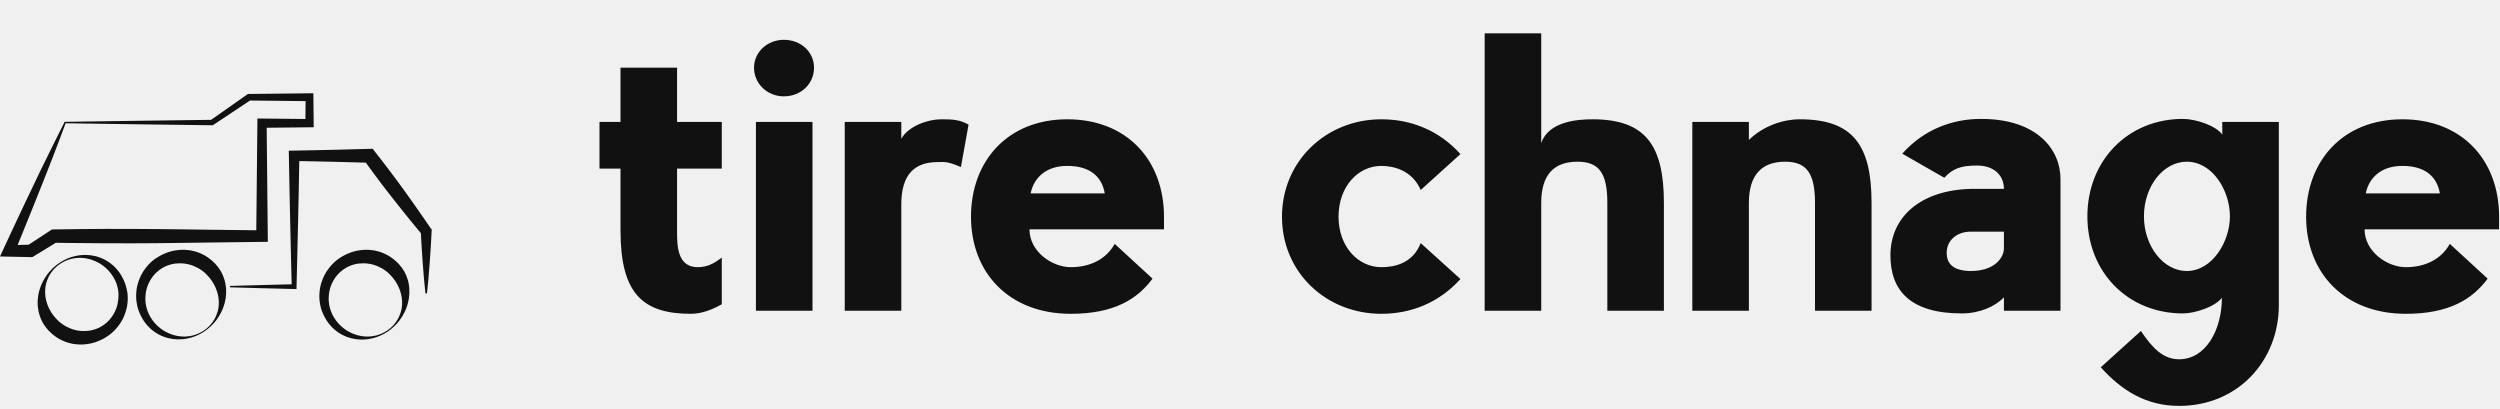
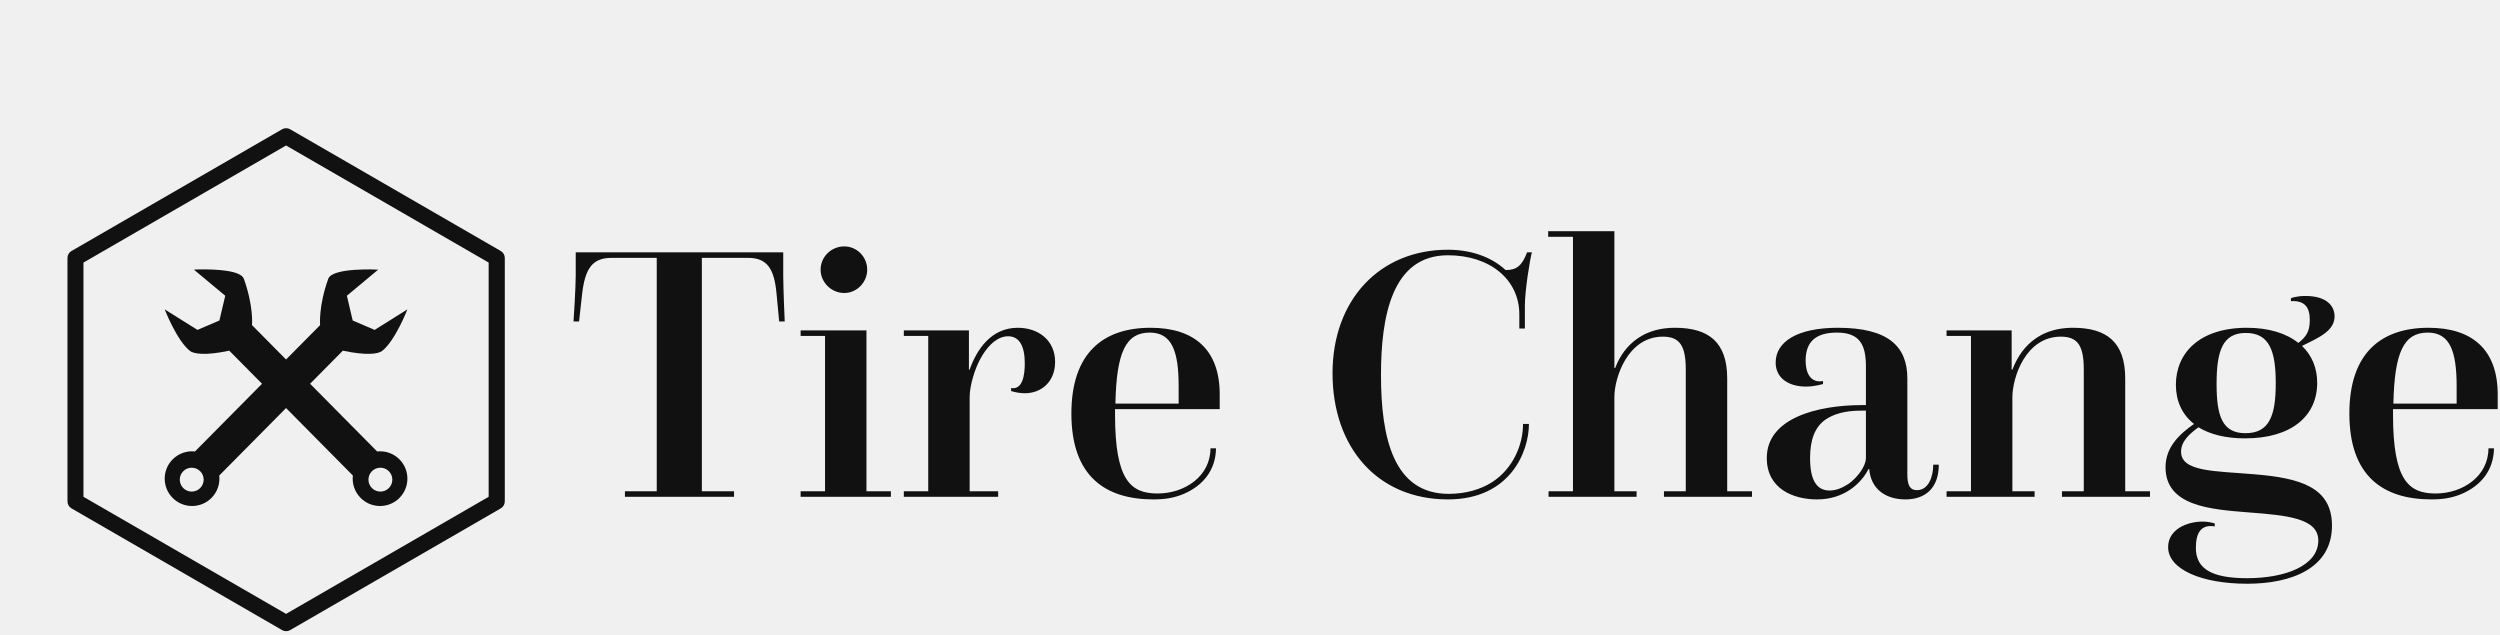
- <svg xmlns="http://www.w3.org/2000/svg" width="306" height="50" viewBox="0 0 306 50" fill="none">
-   <g clip-path="url(#clip0_1021_12)">
-     <path d="M52.685 27.894C52.411 27.498 52.143 27.096 51.869 26.706L51.047 25.524L50.212 24.342C49.932 23.952 49.658 23.556 49.371 23.166L48.518 22.003L47.653 20.845C47.367 20.461 47.068 20.083 46.776 19.7C46.483 19.316 46.185 18.944 45.886 18.56L45.618 18.213L45.21 18.219C44.443 18.231 43.675 18.262 42.907 18.28L40.605 18.341L38.302 18.39L35.999 18.433L35.347 18.445L35.359 19.072L35.432 23.075L35.518 27.077L35.609 31.08L35.7 34.796L32.075 34.888L28.146 34.997V35.168L32.075 35.277L36.005 35.375L36.291 35.381L36.297 35.076L36.395 31.074L36.486 27.071L36.572 23.069L36.632 19.718L38.308 19.748L40.611 19.797L42.913 19.858C43.535 19.876 44.156 19.895 44.778 19.907C44.979 20.187 45.18 20.467 45.387 20.747C45.673 21.131 45.953 21.521 46.246 21.905L47.117 23.056L48.007 24.196C48.299 24.573 48.604 24.951 48.902 25.329L49.804 26.456L50.718 27.577C50.98 27.9 51.254 28.223 51.516 28.546L51.552 29.246L51.607 30.203C51.644 30.836 51.692 31.476 51.735 32.109C51.778 32.743 51.839 33.383 51.887 34.016L51.979 34.973L52.027 35.448L52.082 35.923H52.253L52.308 35.448L52.356 34.973L52.448 34.016C52.496 33.383 52.557 32.743 52.6 32.109C52.643 31.476 52.691 30.836 52.728 30.203L52.783 29.246L52.832 28.29L52.844 28.101L52.685 27.894Z" fill="#111111" />
-     <path d="M22.517 29.727L25.697 29.685L32.063 29.606L32.782 29.599L32.776 28.899L32.642 15.636L37.887 15.581L38.399 15.575L38.393 15.07L38.363 11.896L38.356 11.414L37.881 11.42L30.479 11.5H30.351L30.254 11.567L25.837 14.668L16.955 14.783L7.914 14.911L7.889 14.96C7.567 15.6 7.238 16.233 6.927 16.879C6.61 17.519 6.287 18.158 5.976 18.804L5.026 20.729L4.1 22.667C3.789 23.312 3.479 23.952 3.174 24.604L2.26 26.541C1.956 27.187 1.645 27.833 1.346 28.485L0.445 30.428L0 31.391L1.097 31.415L3.741 31.47L3.948 31.476L4.149 31.354L6.835 29.715C7.822 29.727 8.809 29.752 9.796 29.752L11.386 29.764L12.976 29.776L16.157 29.782L19.337 29.764L22.517 29.727ZM12.97 28.016L11.38 28.028L9.79 28.04C8.73 28.046 7.67 28.07 6.61 28.083L6.36 28.089L6.171 28.21L3.503 29.953L2.157 29.983L2.559 29.009C2.833 28.351 3.095 27.68 3.363 27.023L4.167 25.037C4.435 24.372 4.697 23.708 4.959 23.044L5.751 21.052L6.531 19.054C6.793 18.39 7.043 17.72 7.298 17.05C7.548 16.398 7.786 15.746 8.03 15.088L16.961 15.216L25.953 15.332H26.05L26.136 15.271L30.601 12.304L37.406 12.377L37.382 14.564L32.069 14.509L31.509 14.503L31.503 15.076L31.369 28.186L25.703 28.119L22.523 28.076L19.343 28.04L16.163 28.022L12.97 28.016Z" fill="#111111" />
-     <path d="M15.529 35.503C15.517 35.442 15.505 35.375 15.492 35.314L15.444 35.125C15.407 35.003 15.377 34.876 15.334 34.754C15.285 34.632 15.243 34.516 15.194 34.4L15.157 34.315L15.115 34.23L15.03 34.059C14.975 33.95 14.92 33.834 14.853 33.73C14.786 33.627 14.719 33.523 14.658 33.419C14.591 33.316 14.505 33.218 14.432 33.121C14.274 32.908 14.122 32.774 13.976 32.615L13.902 32.542L13.835 32.487L13.701 32.378C13.61 32.305 13.531 32.225 13.433 32.164C12.696 31.628 11.868 31.342 11.106 31.245C10.911 31.226 10.728 31.208 10.546 31.202C10.363 31.208 10.186 31.202 10.009 31.22C9.924 31.232 9.839 31.238 9.754 31.245C9.668 31.257 9.589 31.263 9.51 31.281C9.352 31.318 9.193 31.342 9.047 31.379C8.45 31.525 7.975 31.762 7.597 31.976C7.506 32.03 7.414 32.085 7.335 32.134C7.256 32.183 7.183 32.244 7.11 32.292C7.043 32.341 6.976 32.39 6.921 32.432C6.86 32.475 6.817 32.518 6.775 32.554C6.604 32.707 6.506 32.786 6.506 32.786H6.5C6.5 32.786 6.415 32.877 6.251 33.042C6.208 33.084 6.159 33.127 6.117 33.182C6.068 33.237 6.019 33.298 5.964 33.365C5.909 33.432 5.849 33.499 5.794 33.578C5.739 33.657 5.678 33.742 5.617 33.834C5.373 34.205 5.099 34.675 4.898 35.284C4.697 35.887 4.557 36.624 4.618 37.453C4.661 37.861 4.734 38.299 4.892 38.726C4.929 38.835 4.971 38.945 5.014 39.049C5.063 39.152 5.117 39.256 5.166 39.365C5.191 39.42 5.221 39.469 5.245 39.524C5.276 39.579 5.312 39.633 5.349 39.682C5.422 39.792 5.495 39.902 5.568 40.005C5.611 40.066 5.641 40.103 5.672 40.139L5.775 40.261L5.879 40.383L5.928 40.444C5.903 40.419 5.97 40.486 5.964 40.48L5.97 40.486L5.989 40.505L6.025 40.535C6.208 40.706 6.385 40.895 6.598 41.047C7 41.376 7.475 41.626 7.981 41.827C8.109 41.869 8.237 41.912 8.365 41.955C8.493 41.997 8.627 42.022 8.761 42.052L8.962 42.095C9.029 42.107 9.096 42.113 9.169 42.119C9.303 42.131 9.443 42.156 9.583 42.162C10.137 42.198 10.698 42.131 11.24 42.01C11.782 41.875 12.306 41.656 12.794 41.382L13.147 41.157L13.232 41.102L13.324 41.035L13.5 40.901L13.677 40.761C13.707 40.736 13.732 40.718 13.75 40.694L13.817 40.633L14.079 40.377C14.134 40.328 14.097 40.358 14.11 40.34L14.116 40.328L14.134 40.31L14.171 40.273L14.238 40.194L14.371 40.036C14.463 39.932 14.542 39.816 14.621 39.707L14.737 39.536L14.798 39.451L14.847 39.359L15.048 39C15.285 38.507 15.462 37.983 15.559 37.453C15.645 36.922 15.663 36.386 15.602 35.862C15.578 35.759 15.547 35.631 15.529 35.503ZM14.384 37.245C14.286 37.66 14.122 38.056 13.915 38.427L13.744 38.695L13.701 38.762L13.653 38.823L13.555 38.951C13.488 39.036 13.427 39.122 13.348 39.195L13.238 39.311L13.184 39.365L13.153 39.396L13.141 39.408L12.873 39.633L12.8 39.694C12.775 39.713 12.751 39.737 12.733 39.743L12.611 39.822L12.489 39.902L12.428 39.944L12.361 39.981L12.087 40.127C11.709 40.298 11.313 40.419 10.911 40.48C10.509 40.529 10.107 40.535 9.717 40.486C9.62 40.474 9.522 40.45 9.431 40.438L9.291 40.413L9.15 40.377C9.059 40.352 8.962 40.334 8.876 40.298C8.785 40.267 8.7 40.231 8.608 40.2C8.261 40.054 7.926 39.889 7.634 39.676C7.481 39.579 7.347 39.457 7.207 39.341L7.183 39.317L7.171 39.304L7.164 39.298C7.158 39.292 7.213 39.353 7.189 39.323L7.134 39.268L7.018 39.152L6.909 39.036C6.872 39 6.829 38.957 6.811 38.933C6.762 38.872 6.708 38.811 6.659 38.756C6.634 38.726 6.604 38.701 6.58 38.665C6.555 38.628 6.531 38.592 6.506 38.561C6.452 38.494 6.403 38.421 6.354 38.354C6.312 38.281 6.263 38.208 6.22 38.135C6.123 37.995 6.056 37.836 5.976 37.69C5.934 37.617 5.909 37.538 5.879 37.465C5.849 37.386 5.818 37.312 5.788 37.233C5.562 36.618 5.495 35.984 5.532 35.424C5.562 34.857 5.727 34.376 5.903 33.998C5.952 33.907 5.989 33.816 6.031 33.73C6.074 33.651 6.129 33.578 6.171 33.511C6.214 33.444 6.257 33.377 6.293 33.322C6.33 33.267 6.379 33.218 6.409 33.176C6.555 33.005 6.628 32.914 6.628 32.908C6.641 32.895 6.732 32.81 6.884 32.67C6.927 32.634 6.969 32.585 7.024 32.542C7.079 32.499 7.14 32.457 7.207 32.408C7.274 32.359 7.341 32.305 7.42 32.256C7.5 32.207 7.585 32.158 7.676 32.104C8.042 31.902 8.523 31.695 9.102 31.61C9.681 31.525 10.345 31.537 11.021 31.732C11.106 31.756 11.185 31.787 11.271 31.817C11.356 31.848 11.441 31.872 11.52 31.909C11.685 31.982 11.855 32.049 12.014 32.14C12.093 32.183 12.178 32.225 12.258 32.274C12.337 32.329 12.41 32.378 12.489 32.432L12.605 32.512C12.641 32.536 12.678 32.573 12.714 32.603C12.787 32.664 12.861 32.725 12.94 32.786C13.013 32.847 13.08 32.92 13.147 32.987L13.251 33.09L13.299 33.139L13.305 33.145L13.318 33.164L13.342 33.194C13.476 33.358 13.64 33.529 13.726 33.688C13.774 33.767 13.835 33.84 13.884 33.931C13.933 34.023 13.982 34.108 14.03 34.199C14.085 34.285 14.116 34.382 14.158 34.48L14.219 34.62L14.25 34.693L14.274 34.766C14.305 34.863 14.335 34.961 14.365 35.064C14.396 35.162 14.408 35.265 14.432 35.369L14.463 35.521L14.481 35.68C14.487 35.783 14.505 35.887 14.512 35.99C14.512 36.411 14.469 36.831 14.384 37.245Z" fill="#111111" />
-     <path d="M27.397 34.016C27.36 33.907 27.318 33.797 27.275 33.693C27.226 33.59 27.172 33.486 27.123 33.377C27.098 33.322 27.068 33.273 27.044 33.218C27.013 33.163 26.977 33.108 26.94 33.06C26.867 32.95 26.794 32.84 26.721 32.737C26.678 32.676 26.648 32.639 26.617 32.603L26.514 32.481L26.41 32.359L26.361 32.298C26.386 32.323 26.319 32.256 26.325 32.262L26.319 32.256L26.3 32.237L26.264 32.207C26.081 32.036 25.904 31.848 25.691 31.695C25.289 31.366 24.814 31.116 24.308 30.915C24.18 30.873 24.052 30.83 23.924 30.787C23.796 30.745 23.662 30.72 23.528 30.69L23.327 30.647C23.26 30.635 23.193 30.629 23.12 30.623C22.986 30.611 22.846 30.586 22.706 30.58C22.151 30.544 21.591 30.611 21.049 30.733C20.507 30.867 19.983 31.086 19.495 31.36L19.142 31.585L19.057 31.64L18.977 31.683L18.801 31.817L18.624 31.957C18.594 31.982 18.569 32 18.551 32.024L18.484 32.085L18.222 32.341C18.167 32.39 18.204 32.359 18.192 32.377L18.186 32.39L18.167 32.408L18.131 32.444L18.064 32.524L17.93 32.682C17.838 32.786 17.759 32.901 17.68 33.011L17.564 33.182L17.503 33.267L17.454 33.358L17.253 33.718C17.016 34.211 16.839 34.735 16.742 35.265C16.656 35.795 16.638 36.331 16.699 36.855C16.711 36.983 16.742 37.111 16.76 37.239C16.772 37.3 16.784 37.367 16.796 37.428L16.845 37.617C16.882 37.739 16.912 37.867 16.955 37.988C17.004 38.11 17.046 38.226 17.095 38.342L17.131 38.427L17.174 38.512L17.259 38.683C17.314 38.793 17.369 38.908 17.436 39.012C17.503 39.115 17.57 39.219 17.631 39.323C17.698 39.426 17.783 39.524 17.857 39.621C18.015 39.834 18.167 39.968 18.313 40.127L18.387 40.2L18.453 40.255L18.587 40.364C18.679 40.438 18.758 40.517 18.856 40.578C19.593 41.114 20.421 41.4 21.183 41.498C21.378 41.516 21.561 41.534 21.743 41.54C21.926 41.534 22.103 41.54 22.279 41.522C22.365 41.51 22.45 41.504 22.535 41.498C22.621 41.485 22.7 41.479 22.779 41.461C22.937 41.424 23.096 41.4 23.242 41.364C23.839 41.217 24.314 40.98 24.692 40.766C24.783 40.712 24.875 40.657 24.954 40.608C25.033 40.559 25.106 40.498 25.179 40.45C25.246 40.401 25.313 40.352 25.368 40.309C25.429 40.267 25.472 40.224 25.514 40.188C25.685 40.035 25.782 39.956 25.782 39.956H25.788C25.788 39.956 25.874 39.865 26.038 39.7C26.081 39.658 26.13 39.615 26.172 39.56C26.221 39.505 26.27 39.444 26.325 39.377C26.38 39.31 26.44 39.243 26.495 39.164C26.55 39.085 26.611 39 26.672 38.908C26.916 38.537 27.19 38.068 27.391 37.458C27.592 36.855 27.732 36.118 27.671 35.289C27.628 34.881 27.561 34.443 27.397 34.016ZM26.776 37.33C26.745 37.897 26.581 38.378 26.404 38.756C26.355 38.847 26.319 38.939 26.276 39.024C26.233 39.103 26.178 39.176 26.136 39.243C26.093 39.31 26.05 39.377 26.014 39.432C25.977 39.487 25.929 39.536 25.898 39.578C25.752 39.749 25.679 39.84 25.679 39.846C25.667 39.859 25.575 39.944 25.423 40.084C25.38 40.121 25.338 40.169 25.283 40.212C25.228 40.255 25.167 40.297 25.1 40.346C25.033 40.395 24.966 40.45 24.887 40.498C24.808 40.547 24.722 40.596 24.631 40.651C24.265 40.852 23.784 41.059 23.205 41.144C22.627 41.229 21.963 41.217 21.286 41.022C21.201 40.998 21.122 40.968 21.037 40.937C20.951 40.907 20.866 40.882 20.787 40.846C20.622 40.773 20.452 40.706 20.293 40.614C20.214 40.572 20.129 40.529 20.05 40.48C19.971 40.425 19.897 40.377 19.818 40.322L19.702 40.242C19.666 40.218 19.629 40.182 19.593 40.151C19.52 40.09 19.447 40.029 19.367 39.968C19.294 39.907 19.227 39.834 19.16 39.767L19.057 39.664L19.008 39.615L19.002 39.609L18.99 39.591L18.965 39.56C18.831 39.396 18.667 39.225 18.581 39.067C18.533 38.987 18.472 38.914 18.423 38.823C18.374 38.732 18.326 38.646 18.277 38.555C18.222 38.47 18.192 38.372 18.149 38.275L18.088 38.135L18.058 38.062L18.033 37.988C18.003 37.891 17.972 37.793 17.942 37.69C17.911 37.592 17.899 37.489 17.875 37.385L17.844 37.233L17.826 37.075C17.82 36.971 17.802 36.867 17.796 36.764C17.777 36.343 17.82 35.917 17.911 35.503C18.009 35.089 18.173 34.693 18.38 34.321L18.551 34.053L18.594 33.986L18.642 33.925L18.74 33.797C18.807 33.712 18.868 33.626 18.947 33.553L19.057 33.438L19.111 33.383L19.142 33.352L19.154 33.34L19.422 33.115L19.495 33.054C19.52 33.035 19.544 33.011 19.562 33.005L19.684 32.926L19.806 32.847L19.867 32.804L19.934 32.767L20.208 32.621C20.586 32.451 20.982 32.329 21.384 32.268C21.786 32.219 22.188 32.213 22.578 32.262C22.675 32.274 22.773 32.298 22.864 32.31L23.004 32.335L23.145 32.371C23.236 32.396 23.333 32.414 23.419 32.451C23.51 32.481 23.595 32.518 23.687 32.548C24.034 32.694 24.369 32.859 24.662 33.072C24.814 33.169 24.948 33.291 25.088 33.407L25.112 33.431L25.125 33.444L25.131 33.45C25.137 33.456 25.082 33.395 25.106 33.425L25.161 33.48L25.277 33.596L25.386 33.712C25.423 33.748 25.466 33.791 25.484 33.815C25.533 33.876 25.587 33.937 25.636 33.992C25.661 34.022 25.691 34.047 25.715 34.083C25.74 34.12 25.764 34.156 25.788 34.187C25.843 34.254 25.892 34.327 25.941 34.394C25.983 34.467 26.032 34.54 26.075 34.613C26.172 34.753 26.239 34.912 26.319 35.058C26.361 35.131 26.386 35.21 26.416 35.283C26.447 35.363 26.477 35.436 26.507 35.515C26.739 36.136 26.812 36.764 26.776 37.33Z" fill="#111111" />
-     <path d="M49.834 34.016C49.798 33.907 49.755 33.797 49.712 33.693C49.664 33.59 49.609 33.486 49.56 33.377C49.536 33.322 49.505 33.273 49.481 33.218C49.45 33.163 49.414 33.108 49.377 33.06C49.304 32.95 49.231 32.84 49.158 32.737C49.115 32.676 49.085 32.639 49.054 32.603L48.951 32.481L48.847 32.359L48.799 32.298C48.823 32.323 48.756 32.256 48.762 32.262L48.756 32.256L48.738 32.237L48.701 32.207C48.518 32.036 48.342 31.848 48.129 31.695C47.726 31.366 47.251 31.116 46.746 30.915C46.618 30.873 46.49 30.83 46.362 30.787C46.234 30.745 46.1 30.72 45.966 30.69L45.765 30.647C45.698 30.635 45.631 30.629 45.558 30.623C45.424 30.611 45.283 30.586 45.143 30.58C44.589 30.544 44.029 30.611 43.486 30.733C42.944 30.867 42.42 31.086 41.933 31.36L41.579 31.585L41.494 31.64L41.403 31.707L41.226 31.841L41.049 31.982C41.019 32.006 40.995 32.024 40.976 32.048L40.909 32.109L40.647 32.365C40.593 32.414 40.629 32.384 40.617 32.402L40.611 32.414L40.593 32.432L40.556 32.469L40.489 32.548L40.355 32.706C40.264 32.81 40.184 32.926 40.105 33.035L39.989 33.206L39.928 33.291L39.88 33.383L39.679 33.742C39.441 34.236 39.264 34.76 39.167 35.289C39.082 35.82 39.063 36.356 39.124 36.88C39.136 37.008 39.167 37.136 39.185 37.263C39.197 37.324 39.209 37.391 39.222 37.452L39.27 37.641C39.307 37.763 39.337 37.891 39.38 38.013C39.429 38.135 39.471 38.25 39.52 38.366L39.557 38.451L39.599 38.537L39.685 38.707C39.74 38.817 39.794 38.933 39.861 39.036C39.928 39.14 39.995 39.243 40.056 39.347C40.123 39.45 40.209 39.548 40.282 39.645C40.44 39.859 40.593 39.993 40.739 40.151L40.812 40.224L40.879 40.279L41.013 40.389C41.104 40.462 41.183 40.541 41.281 40.602C42.018 41.138 42.847 41.424 43.608 41.522C43.803 41.54 43.986 41.558 44.169 41.565C44.351 41.558 44.528 41.565 44.705 41.546C44.79 41.534 44.875 41.528 44.961 41.522C45.046 41.51 45.125 41.504 45.204 41.485C45.363 41.449 45.521 41.424 45.667 41.388C46.264 41.242 46.739 41.004 47.117 40.791C47.209 40.736 47.3 40.681 47.379 40.632C47.458 40.584 47.532 40.523 47.605 40.474C47.672 40.425 47.739 40.377 47.794 40.334C47.854 40.291 47.897 40.249 47.94 40.212C48.11 40.06 48.208 39.98 48.208 39.98H48.214C48.214 39.98 48.299 39.889 48.464 39.725C48.506 39.682 48.555 39.639 48.598 39.585C48.646 39.53 48.695 39.469 48.75 39.402C48.805 39.335 48.866 39.268 48.92 39.189C48.975 39.109 49.036 39.024 49.097 38.933C49.341 38.561 49.615 38.092 49.816 37.483C50.017 36.88 50.157 36.142 50.096 35.314C50.066 34.881 49.999 34.443 49.834 34.016ZM49.213 37.33C49.182 37.897 49.018 38.378 48.841 38.756C48.793 38.847 48.756 38.939 48.713 39.024C48.671 39.103 48.616 39.176 48.573 39.243C48.531 39.31 48.488 39.377 48.451 39.432C48.415 39.487 48.366 39.536 48.336 39.578C48.19 39.749 48.116 39.84 48.116 39.846C48.104 39.859 48.013 39.944 47.861 40.084C47.818 40.121 47.775 40.169 47.72 40.212C47.666 40.255 47.605 40.297 47.538 40.346C47.471 40.395 47.404 40.45 47.324 40.498C47.245 40.547 47.16 40.596 47.069 40.651C46.703 40.852 46.222 41.059 45.643 41.144C45.064 41.229 44.4 41.217 43.724 41.022C43.639 40.998 43.559 40.968 43.474 40.937C43.389 40.907 43.303 40.882 43.224 40.846C43.06 40.773 42.889 40.706 42.731 40.614C42.652 40.572 42.566 40.529 42.487 40.48C42.408 40.425 42.335 40.377 42.256 40.322L42.14 40.242C42.103 40.218 42.067 40.182 42.03 40.151C41.957 40.09 41.884 40.029 41.805 39.968C41.732 39.907 41.665 39.834 41.598 39.767L41.494 39.664L41.445 39.615L41.439 39.609L41.427 39.591L41.403 39.56C41.269 39.396 41.104 39.225 41.019 39.067C40.97 38.987 40.909 38.914 40.861 38.823C40.812 38.732 40.763 38.646 40.714 38.555C40.66 38.47 40.629 38.372 40.586 38.275L40.526 38.135L40.495 38.062L40.471 37.988C40.44 37.891 40.41 37.793 40.379 37.69C40.349 37.592 40.337 37.489 40.312 37.385L40.282 37.233L40.264 37.075C40.257 36.971 40.239 36.867 40.233 36.764C40.215 36.343 40.257 35.917 40.349 35.503C40.446 35.089 40.611 34.693 40.818 34.321L40.989 34.053L41.031 33.986L41.08 33.925L41.177 33.797C41.244 33.712 41.305 33.626 41.385 33.553L41.494 33.438L41.549 33.383L41.579 33.352L41.592 33.34L41.86 33.115L41.933 33.054C41.957 33.035 41.981 33.011 42 33.005L42.122 32.926L42.243 32.847L42.304 32.804L42.371 32.767L42.645 32.621C43.023 32.451 43.419 32.329 43.821 32.268C44.223 32.219 44.626 32.213 45.015 32.262C45.113 32.274 45.21 32.298 45.302 32.31L45.442 32.335L45.582 32.371C45.673 32.396 45.771 32.414 45.856 32.451C45.947 32.481 46.033 32.518 46.124 32.548C46.471 32.694 46.806 32.859 47.099 33.072C47.251 33.169 47.385 33.291 47.525 33.407L47.55 33.431L47.562 33.444L47.568 33.45C47.574 33.456 47.519 33.395 47.544 33.425L47.599 33.48L47.714 33.596L47.824 33.712C47.861 33.748 47.903 33.791 47.921 33.815C47.97 33.876 48.025 33.937 48.074 33.992C48.098 34.022 48.129 34.047 48.153 34.083C48.177 34.12 48.202 34.156 48.226 34.187C48.281 34.254 48.33 34.327 48.378 34.394C48.421 34.467 48.47 34.54 48.512 34.613C48.61 34.753 48.677 34.912 48.756 35.058C48.799 35.131 48.823 35.21 48.853 35.283C48.884 35.363 48.914 35.436 48.945 35.515C49.176 36.136 49.243 36.764 49.213 37.33Z" fill="#111111" />
-     <path d="M82.873 28.212C82.873 29.896 82.826 32.703 85.399 32.703C86.662 32.703 87.457 32.188 88.346 31.533V37.24C87.27 37.848 85.96 38.409 84.557 38.409C78.616 38.409 75.95 35.883 75.95 28.212V20.635H73.377V14.928H75.95V8.286H82.873V14.928H88.346V20.635H82.873V28.212ZM99.449 14.928V38.035H92.526V14.928H99.449ZM99.636 8.286C99.636 10.251 98.046 11.794 95.941 11.794C93.93 11.794 92.293 10.251 92.293 8.286C92.293 6.368 93.93 4.872 95.941 4.872C98.046 4.872 99.636 6.368 99.636 8.286ZM118.552 15.256L117.616 20.448C115.885 19.699 115.558 19.84 114.763 19.84C111.956 19.84 110.319 21.337 110.319 25.032V38.035H103.396V14.928H110.319V16.986C111.208 15.396 113.64 14.601 115.184 14.601C116.634 14.601 117.476 14.648 118.552 15.256ZM142.472 26.529V28.072H126.007C126.007 30.785 128.767 32.703 131.059 32.703C133.304 32.703 135.362 31.814 136.438 29.849L141.068 34.106C139.197 36.632 136.344 38.409 131.059 38.409C123.481 38.409 118.85 33.358 118.85 26.529C118.85 19.699 123.341 14.601 130.638 14.601C137.934 14.601 142.472 19.606 142.472 26.529ZM126.147 23.675H135.222C134.847 21.477 133.257 20.307 130.638 20.307C128.112 20.307 126.568 21.664 126.147 23.675ZM173.894 29.756L178.759 34.153C176.139 37.053 172.725 38.409 169.076 38.409C162.34 38.409 156.915 33.358 156.915 26.529C156.915 19.699 162.34 14.601 169.076 14.601C172.725 14.601 176.139 15.957 178.759 18.857L173.894 23.254C172.865 20.869 170.62 20.307 169.076 20.307C166.223 20.307 163.837 22.833 163.837 26.529C163.837 30.177 166.223 32.703 169.076 32.703C170.62 32.703 172.912 32.282 173.894 29.756ZM203.661 24.845V38.035H196.738V24.845C196.738 21.29 195.803 19.793 193.09 19.793C190.283 19.793 188.646 21.29 188.646 24.845V38.035H181.723V4.076H188.646V17.501C189.535 14.928 192.903 14.601 194.914 14.601C201.369 14.601 203.661 17.735 203.661 24.845ZM229.078 24.845V38.035H222.155V24.845C222.155 21.337 221.22 19.793 218.507 19.793C215.7 19.793 214.063 21.337 214.063 24.845V38.035H207.14V14.928H214.063V17.127C215.841 15.396 218.273 14.601 220.284 14.601C226.786 14.601 229.078 17.735 229.078 24.845ZM237.983 21.757L232.838 18.811C235.411 15.911 238.872 14.554 242.474 14.554C249.396 14.554 252.203 18.343 252.203 21.898V38.035H245.28V36.398C244.204 37.521 242.287 38.363 240.135 38.363C233.82 38.363 231.388 35.556 231.388 31.253C231.388 26.388 235.317 23.114 241.678 23.114H245.28C245.28 21.383 243.97 20.261 242.006 20.261C239.995 20.261 239.012 20.635 237.983 21.757ZM245.28 30.411V28.353H241.211C239.386 28.353 238.03 29.616 238.311 31.393C238.498 32.656 239.62 33.171 241.211 33.171C244.251 33.171 245.28 31.44 245.28 30.411ZM272.007 14.928H278.93V37.334C278.93 44.163 273.925 49.682 266.721 49.682C262.745 49.682 259.752 47.858 257.132 44.958L262.044 40.514C263.494 42.666 264.803 43.976 266.721 43.976C269.995 43.976 271.96 40.374 271.96 36.445C271.118 37.567 268.639 38.363 267.189 38.363C260.453 38.363 255.495 33.311 255.495 26.482C255.495 19.653 260.453 14.554 267.189 14.554C268.779 14.554 271.258 15.396 272.007 16.472V14.928ZM267.657 33.171C270.791 33.171 272.942 29.569 272.942 26.482C272.942 23.348 270.837 19.793 267.657 19.793C264.803 19.793 262.418 22.787 262.418 26.482C262.418 30.13 264.803 33.171 267.657 33.171ZM305.89 26.529V28.072H289.425C289.425 30.785 292.185 32.703 294.477 32.703C296.722 32.703 298.78 31.814 299.856 29.849L304.487 34.106C302.616 36.632 299.762 38.409 294.477 38.409C286.899 38.409 282.269 33.358 282.269 26.529C282.269 19.699 286.759 14.601 294.056 14.601C301.353 14.601 305.89 19.606 305.89 26.529ZM289.566 23.675H298.64C298.266 21.477 296.675 20.307 294.056 20.307C291.53 20.307 289.986 21.664 289.566 23.675Z" fill="#111111" />
+ <svg xmlns="http://www.w3.org/2000/svg" width="347" height="88" viewBox="0 0 347 88" fill="none">
+   <g clip-path="url(#clip0_1040_18)">
+     <path d="M39.741 17.794C39.537 17.794 39.334 17.84 39.157 17.942L9.921 34.839C9.575 35.037 9.365 35.406 9.365 35.804V69.596C9.365 69.994 9.577 70.362 9.921 70.561L39.157 87.459C39.503 87.66 39.928 87.66 40.272 87.459L69.509 70.561C69.854 70.363 70.065 69.994 70.065 69.596V35.804C70.065 35.407 69.853 35.039 69.509 34.84L40.272 17.942C40.11 17.85 39.926 17.797 39.741 17.794ZM39.706 20.193L67.826 36.445V68.954L39.706 85.207L11.585 68.954V36.445L39.706 20.193ZM27.915 37.39C27.311 37.39 26.913 37.425 26.913 37.425L31.263 41.049L30.454 44.484L27.409 45.791L22.861 42.942C22.861 42.942 24.543 47.286 26.375 48.715C26.877 49.107 28.473 49.39 31.822 48.673L36.369 53.267L27.063 62.662C25.922 62.538 24.786 62.94 23.974 63.749C22.49 65.233 22.49 67.638 23.974 69.121C25.456 70.605 27.862 70.605 29.345 69.121C30.164 68.302 30.566 67.152 30.433 66.001L39.705 56.636L48.976 66.001C48.842 67.152 49.244 68.302 50.064 69.121C51.547 70.605 53.952 70.605 55.435 69.121C56.918 67.638 56.918 65.233 55.435 63.749C54.623 62.939 53.487 62.539 52.345 62.662L43.04 53.267L47.587 48.673C50.935 49.39 52.531 49.108 53.033 48.715C54.866 47.286 56.547 42.942 56.547 42.942L51.999 45.791L48.954 44.484L48.146 41.049L52.495 37.425C52.495 37.425 46.142 37.082 45.563 38.694C44.185 42.529 44.43 45.126 44.43 45.126L39.704 49.898L34.979 45.126C34.979 45.126 35.225 42.529 33.846 38.694C33.411 37.485 29.729 37.375 27.915 37.396V37.39ZM26.61 64.917C27.034 64.917 27.459 65.079 27.783 65.402C28.431 66.049 28.431 67.099 27.783 67.746C27.135 68.394 26.085 68.394 25.438 67.746C24.791 67.099 24.791 66.049 25.438 65.402C25.763 65.077 26.186 64.917 26.61 64.917ZM52.798 64.917C53.222 64.917 53.647 65.079 53.971 65.402C54.618 66.049 54.618 67.099 53.971 67.746C53.323 68.394 52.273 68.394 51.626 67.746C50.978 67.099 50.978 66.049 51.626 65.402C51.95 65.077 52.374 64.917 52.798 64.917Z" fill="#111111" />
+     <path d="M86.74 68.958V68.188H91.155V35.792H84.891C82.273 35.792 81.195 37.178 80.784 40.926L80.373 44.623H79.603C79.603 44.623 79.911 40.002 79.911 38.256V35.022H108.714V38.256C108.714 40.002 108.919 44.623 108.919 44.623H108.149L107.789 40.823C107.481 37.332 106.506 35.792 103.836 35.792H97.418V68.188H101.885V68.958H86.74ZM111.127 68.958V68.188H114.515V46.625H111.127V45.855H120.265V68.188H123.654V68.958H111.127ZM113.899 37.435C113.899 35.638 115.388 34.2 117.185 34.2C118.93 34.2 120.368 35.638 120.368 37.435C120.368 39.18 118.93 40.669 117.185 40.669C115.388 40.669 113.899 39.18 113.899 37.435ZM125.451 68.958V68.188H128.839V46.625H125.451V45.855H134.487V51.297H134.589C135.565 48.524 137.567 45.495 141.264 45.495C144.139 45.495 146.449 47.241 146.449 50.219C146.449 53.042 144.498 54.583 142.239 54.583C141.675 54.583 141.007 54.48 140.34 54.275V53.864C141.931 54.121 142.239 52.118 142.239 50.424C142.239 48.011 141.469 46.676 139.929 46.676C138.543 46.676 137.311 47.754 136.335 49.346C135.206 51.194 134.589 53.71 134.589 55.096V68.188H138.543V68.958H125.451ZM154.767 56.79V57.56C154.767 66.648 156.923 68.496 160.671 68.496C164.47 68.496 168.013 66.083 168.013 62.233H168.783C168.731 65.313 166.934 67.418 164.316 68.547C162.981 69.112 161.698 69.318 160.106 69.318C153.38 69.318 148.708 66.083 148.708 57.406C148.708 48.935 153.175 45.495 159.695 45.495C165.754 45.495 169.296 48.524 169.296 54.737V56.79H154.767ZM154.818 56.02H163.597V53.607C163.597 48.781 162.673 46.163 159.593 46.163C156.255 46.163 154.972 48.884 154.818 56.02ZM211.396 58.844H212.217C212.217 62.643 209.65 69.318 200.974 69.318C191.168 69.318 184.955 62.078 184.955 51.81C184.955 41.645 191.476 34.662 200.974 34.662C204.157 34.662 206.981 35.638 208.983 37.486C210.472 37.486 211.242 36.921 211.961 35.022H212.628C212.371 35.895 211.653 40.31 211.653 42.415V45.598H210.883V43.647C210.883 38.77 206.775 35.432 200.974 35.432C193.221 35.432 191.681 43.852 191.681 52.067C191.681 60.795 193.427 68.547 201.076 68.547C203.438 68.547 205.543 67.931 207.135 66.905C209.958 65.056 211.396 61.822 211.396 58.844ZM214.939 68.958V68.188H218.327V32.865H214.887V32.095H224.077V51.092H224.18C224.693 49.757 226.542 45.495 232.497 45.495C237.169 45.495 239.736 47.498 239.736 52.529V68.188H243.176V68.958H230.957V68.188H233.986V51.297C233.986 48.011 233.165 46.727 230.803 46.727C225.926 46.727 224.077 52.426 224.077 55.096V68.188H227.158V68.958H214.939ZM259.451 65.108H259.349C258.322 67.11 255.96 69.318 252.212 69.318C248.875 69.318 245.23 67.829 245.23 63.567C245.23 58.023 252.264 56.226 258.476 56.226H258.989V50.835C258.989 47.857 258.117 46.163 254.985 46.163C252.007 46.163 250.621 47.446 250.621 50.065C250.621 51.759 251.288 53.197 253.034 52.888V53.299C253.034 53.299 251.904 53.658 250.672 53.658C248.259 53.658 246.462 52.478 246.462 50.321C246.462 47.446 249.44 45.495 255.087 45.495C262.07 45.495 264.74 48.062 264.74 52.529V65.826C264.74 67.264 265.048 68.034 266.074 68.034C267.666 68.034 268.333 66.186 268.333 64.492H269.104C269.104 67.777 267.204 69.318 264.483 69.318C261.608 69.318 259.657 67.777 259.451 65.108ZM258.989 63.567V56.996H258.322C255.96 56.996 254.471 57.509 253.393 58.228C251.904 59.255 251.237 61.052 251.237 63.567C251.237 66.751 252.212 68.085 253.958 68.085C254.831 68.085 255.703 67.726 256.576 67.161C257.86 66.237 258.989 64.697 258.989 63.567ZM270.182 68.958V68.188H273.57V46.625H270.182V45.855H279.218V51.297H279.32C279.937 49.757 281.785 45.495 287.74 45.495C292.412 45.495 294.98 47.498 294.98 52.529V68.188H298.419V68.958H286.2V68.188H289.229V51.297C289.229 48.011 288.408 46.727 286.046 46.727C281.169 46.727 279.32 52.375 279.32 55.147V68.188H282.401V68.958H270.182ZM307.404 72.655V73.066C305.556 72.757 304.786 73.887 304.786 76.043C304.786 79.021 307.096 80.253 311.922 80.253C317.108 80.253 321.78 78.559 321.78 75.016C321.78 71.936 317.467 71.525 312.025 71.115C306.942 70.704 300.576 70.293 300.576 64.851C300.576 61.976 302.629 60.179 304.529 58.844C302.835 57.509 302.013 55.609 302.013 53.402C302.013 49.038 305.248 45.495 311.871 45.495C314.9 45.495 317.364 46.265 319.007 47.6C320.137 46.727 320.599 45.957 320.599 44.417C320.599 42.62 319.88 41.696 317.98 41.799V41.388C317.98 41.388 318.699 41.08 319.983 41.08C323.063 41.08 324.039 42.569 324.039 43.904C324.039 45.906 321.934 46.83 319.521 48.011C320.907 49.346 321.626 51.092 321.626 53.145C321.626 57.766 318.032 60.846 311.614 60.846C308.893 60.846 306.737 60.282 305.145 59.306C303.81 60.282 302.732 61.308 302.732 62.695C302.732 65.518 307.507 65.364 312.846 65.826C319.264 66.34 323.679 67.623 323.679 72.963C323.679 78.918 317.98 81.023 311.922 81.023C305.556 81.023 300.935 79.021 300.935 75.941C300.935 73.476 303.554 72.398 305.71 72.398C306.685 72.398 307.404 72.655 307.404 72.655ZM311.665 60.127C314.951 60.127 315.875 57.766 315.875 53.197C315.875 48.73 315.003 46.214 311.717 46.214C308.482 46.214 307.661 48.73 307.661 53.299C307.661 57.715 308.431 60.127 311.665 60.127ZM332.151 56.79V57.56C332.151 66.648 334.307 68.496 338.055 68.496C341.854 68.496 345.397 66.083 345.397 62.233H346.167C346.115 65.313 344.318 67.418 341.7 68.547C340.365 69.112 339.082 69.318 337.49 69.318C330.764 69.318 326.092 66.083 326.092 57.406C326.092 48.935 330.559 45.495 337.079 45.495C343.138 45.495 346.68 48.524 346.68 54.737V56.79H332.151ZM332.202 56.02H340.981V53.607C340.981 48.781 340.057 46.163 336.977 46.163C333.639 46.163 332.356 48.884 332.202 56.02Z" fill="#111111" />
  </g>
  <defs>
-     <clipPath id="clip0_1021_12">
-       <rect width="305.89" height="49.682" fill="white" />
+     <clipPath id="clip0_1040_18">
+       <rect width="346.68" height="87.609" fill="white" />
    </clipPath>
  </defs>
</svg>
